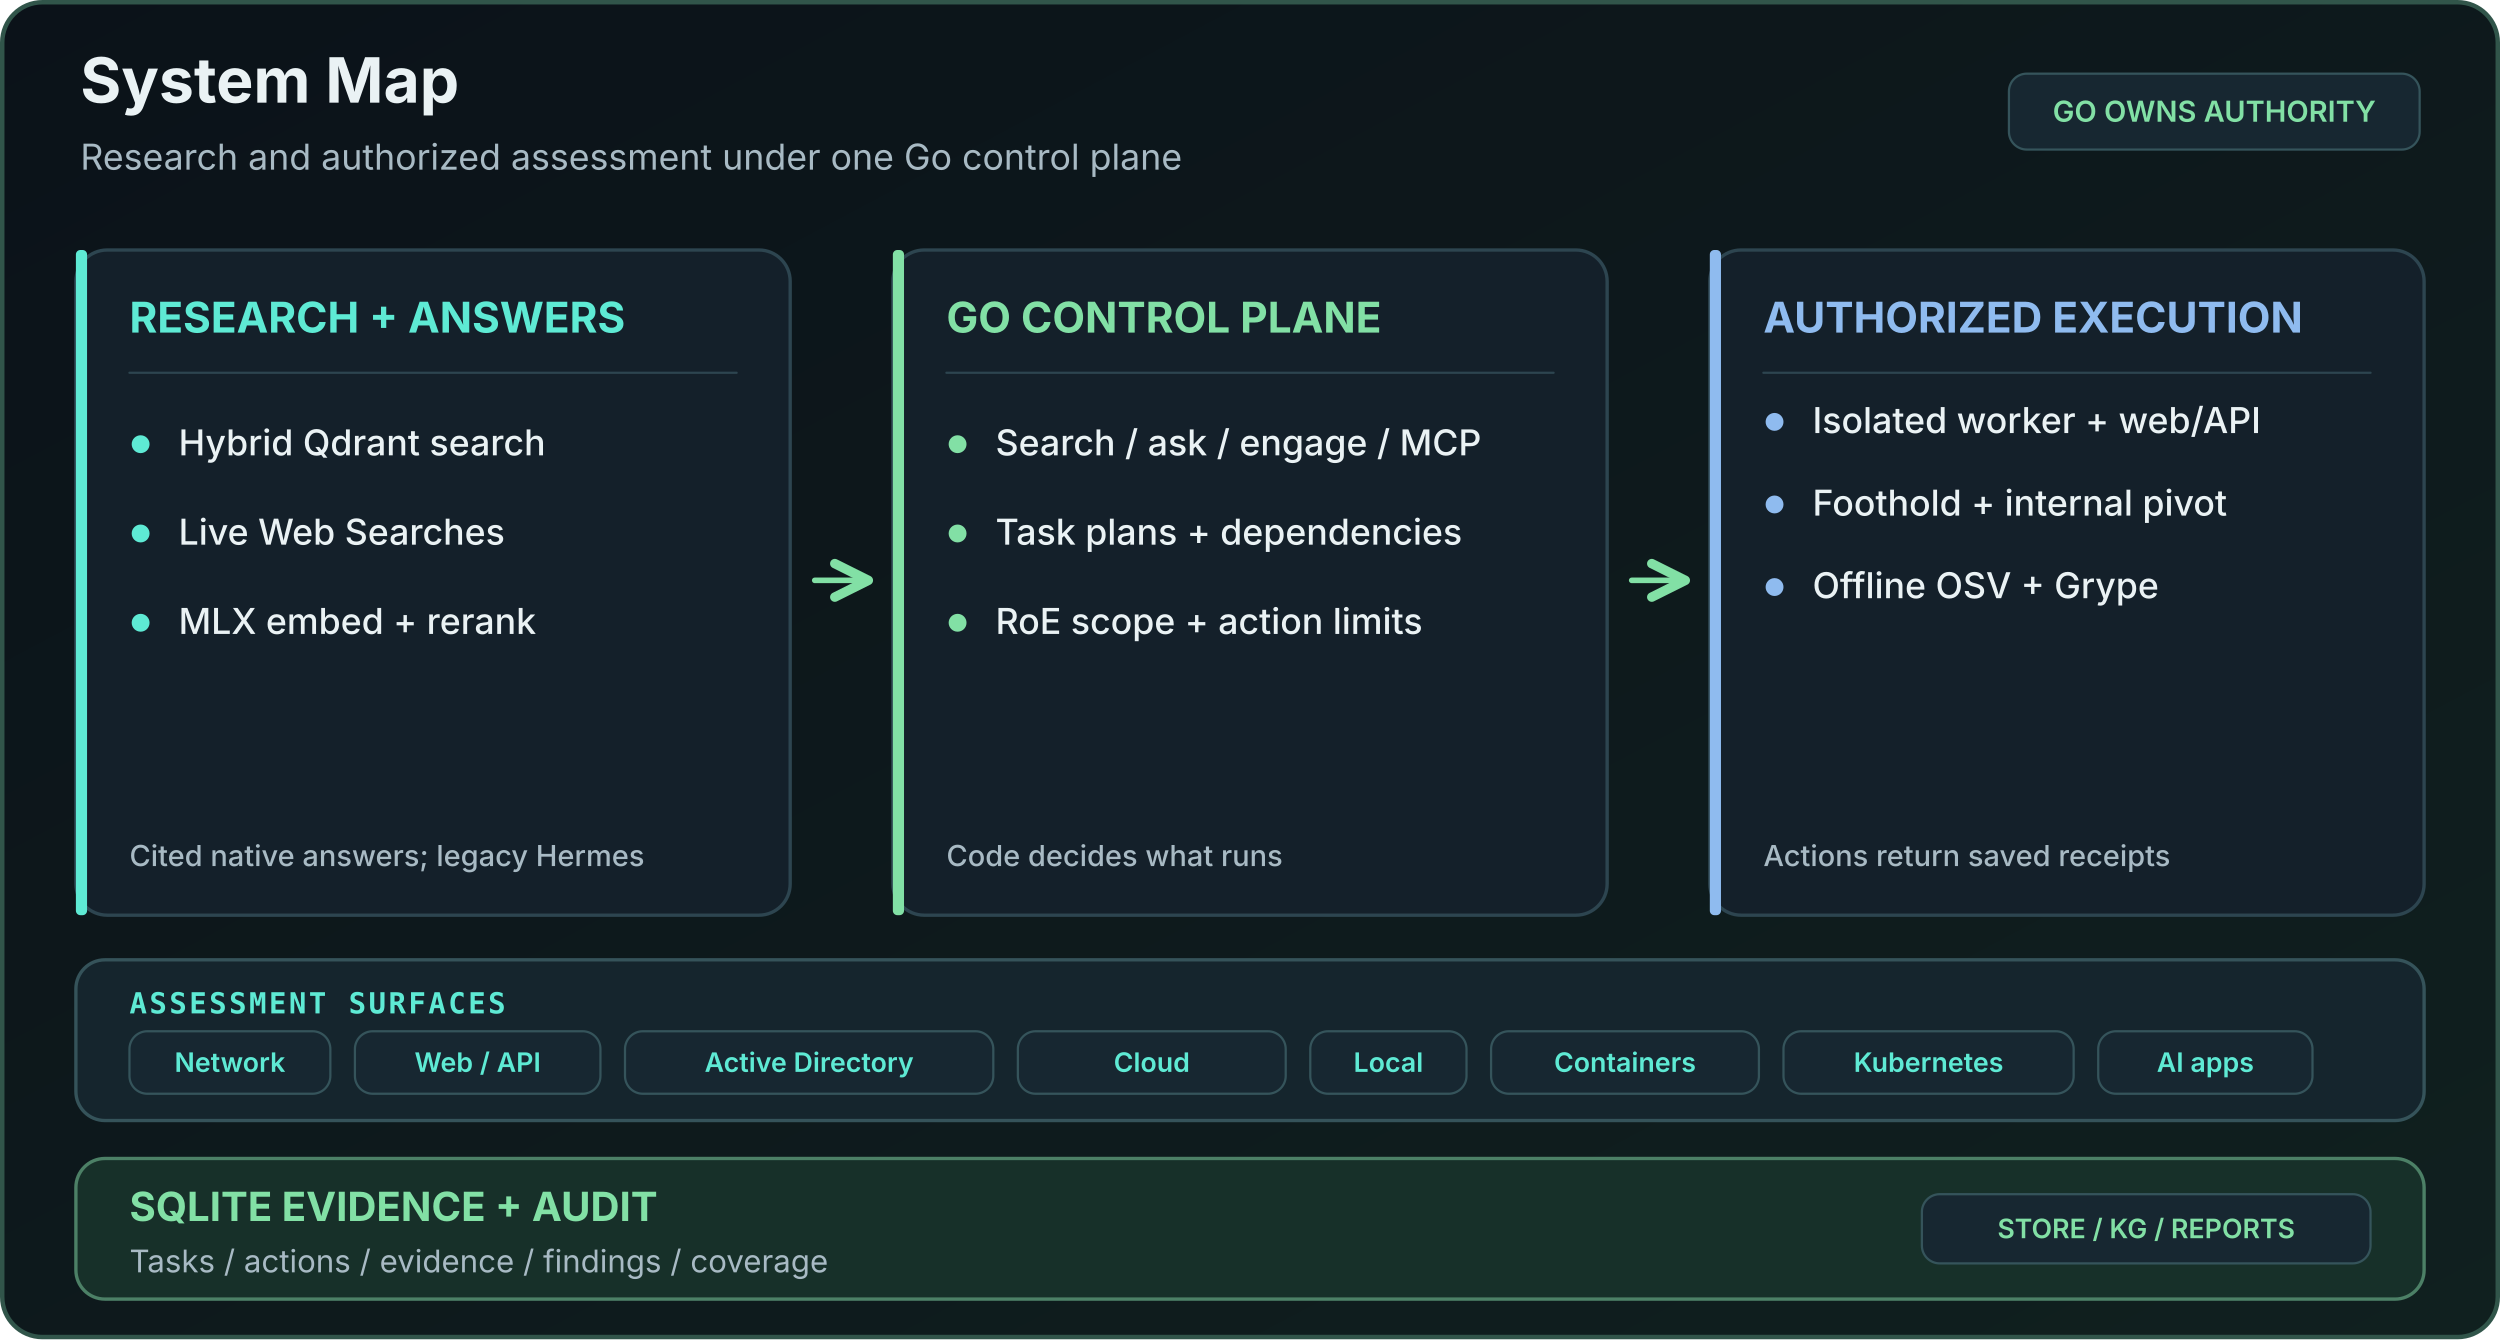
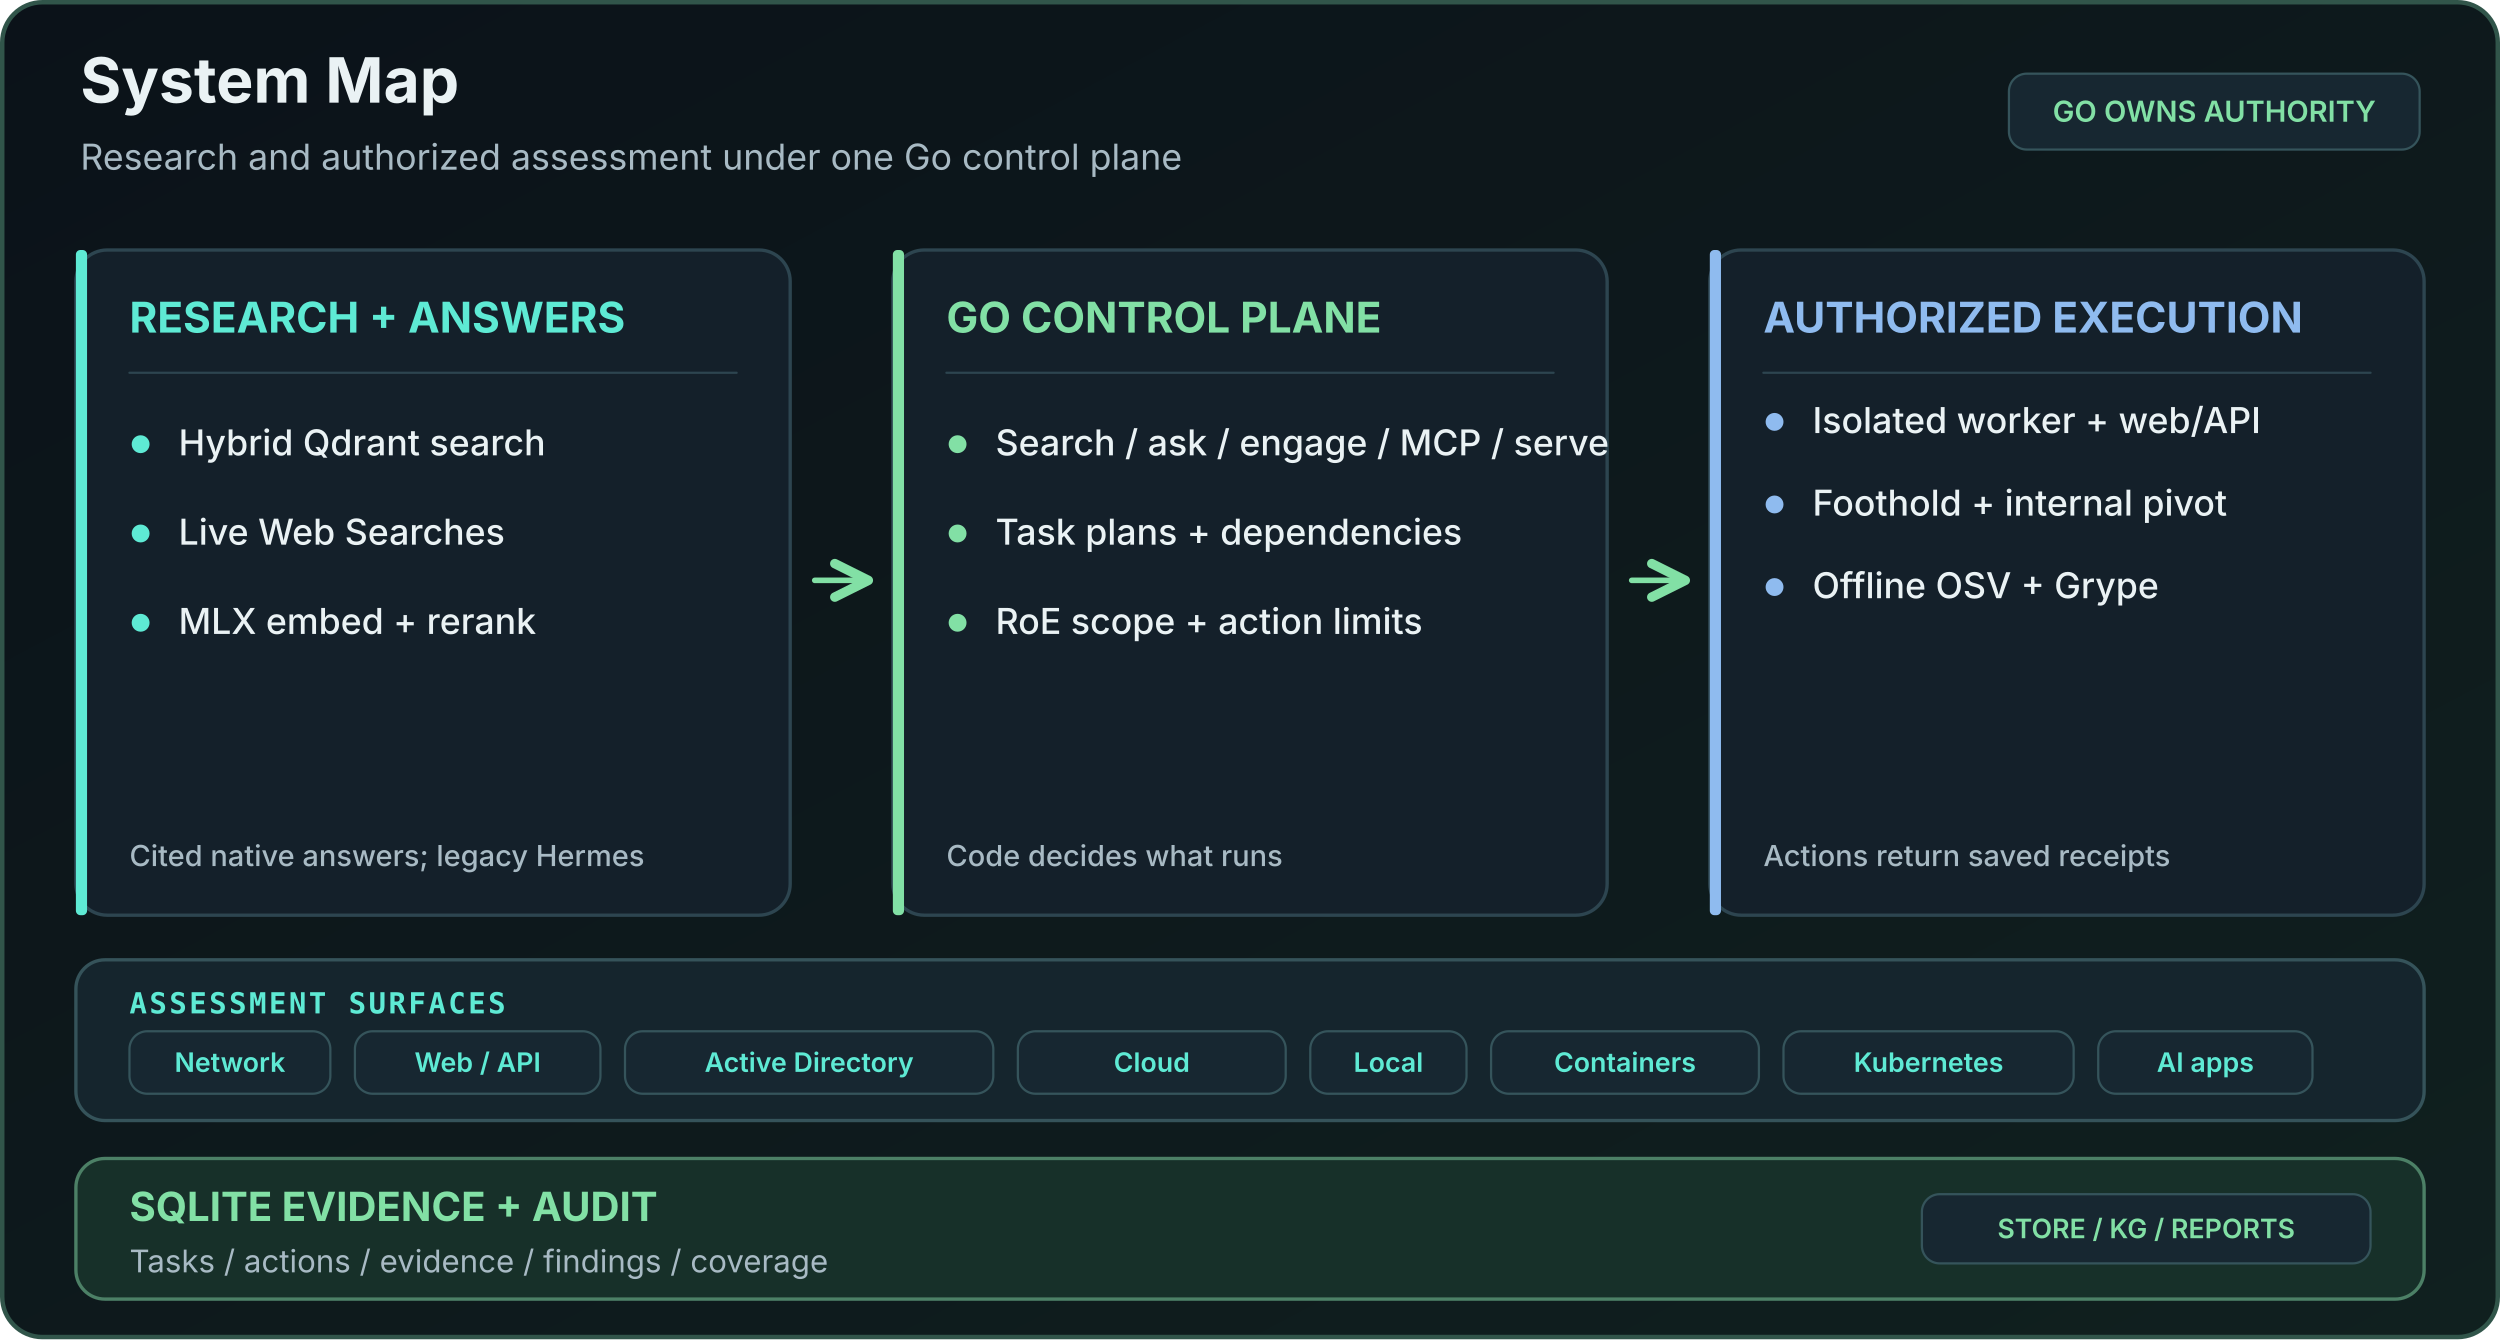
<svg xmlns="http://www.w3.org/2000/svg" viewBox="0 0 1120 600" width="1120" height="600" role="img" aria-labelledby="title description">
  <defs>
    <linearGradient id="background" x1="0" y1="0" x2="1" y2="1">
      <stop offset="0" stop-color="#0b1219" />
      <stop offset="1" stop-color="#10201f" />
    </linearGradient>
    <marker id="arrow" viewBox="0 0 8 8" refX="7" refY="4" markerWidth="8" markerHeight="8" orient="auto-start-reverse">
      <path d="M1 1 L7 4 L1 7" fill="none" stroke="#82e0a5" stroke-width="1.7" stroke-linecap="round" stroke-linejoin="round" />
    </marker>
  </defs>
  <rect x="1" y="1" width="1118" height="598" rx="18" fill="url(#background)" stroke="#31554a" stroke-width="2" />
  <text x="36" y="46" text-anchor="start" fill="#eaf2f4" font-family="system-ui, -apple-system, Segoe UI, sans-serif" font-size="28" font-weight="700" letter-spacing="0">System Map</text>
  <text x="36" y="76" text-anchor="start" fill="#a8bac4" font-family="system-ui, -apple-system, Segoe UI, sans-serif" font-size="16" font-weight="400" letter-spacing="0">Research and authorized assessment under one Go control plane</text>
  <rect x="900" y="33" width="184" height="34" rx="8" fill="#172731" stroke="#35545b" stroke-width="1" />
  <text x="992.0" y="54.55" text-anchor="middle" fill="#82e0a5" font-family="system-ui, -apple-system, Segoe UI, sans-serif" font-size="13" font-weight="600" letter-spacing="0">GO OWNS AUTHORITY</text>
  <rect x="34" y="112" width="320" height="298" rx="14" fill="#14202a" stroke="#2d4550" stroke-width="1.5" />
  <rect x="34" y="112" width="5" height="298" rx="2" fill="#5eead4" stroke="#5eead4" stroke-width="0" />
  <text x="58" y="149" text-anchor="start" fill="#5eead4" font-family="system-ui, -apple-system, Segoe UI, sans-serif" font-size="19" font-weight="700" letter-spacing="0">RESEARCH + ANSWERS</text>
  <path d="M58 167 L330 167" fill="none" stroke="#2d4550" stroke-width="1" stroke-linecap="round" />
  <circle cx="63" cy="199" r="4" fill="#5eead4" />
  <text x="80" y="204" text-anchor="start" fill="#eaf2f4" font-family="system-ui, -apple-system, Segoe UI, sans-serif" font-size="16" font-weight="500" letter-spacing="0">Hybrid Qdrant search</text>
  <circle cx="63" cy="239" r="4" fill="#5eead4" />
  <text x="80" y="244" text-anchor="start" fill="#eaf2f4" font-family="system-ui, -apple-system, Segoe UI, sans-serif" font-size="16" font-weight="500" letter-spacing="0">Live Web Searches</text>
  <circle cx="63" cy="279" r="4" fill="#5eead4" />
  <text x="80" y="284" text-anchor="start" fill="#eaf2f4" font-family="system-ui, -apple-system, Segoe UI, sans-serif" font-size="16" font-weight="500" letter-spacing="0">MLX embed + rerank</text>
  <text x="58" y="388" text-anchor="start" fill="#a8bac4" font-family="system-ui, -apple-system, Segoe UI, sans-serif" font-size="13" font-weight="500" letter-spacing="0">Cited native answers; legacy Hermes</text>
  <rect x="400" y="112" width="320" height="298" rx="14" fill="#14202a" stroke="#2d4550" stroke-width="1.5" />
  <rect x="400" y="112" width="5" height="298" rx="2" fill="#82e0a5" stroke="#82e0a5" stroke-width="0" />
  <text x="424" y="149" text-anchor="start" fill="#82e0a5" font-family="system-ui, -apple-system, Segoe UI, sans-serif" font-size="19" font-weight="700" letter-spacing="0">GO CONTROL PLANE</text>
  <path d="M424 167 L696 167" fill="none" stroke="#2d4550" stroke-width="1" stroke-linecap="round" />
  <circle cx="429" cy="199" r="4" fill="#82e0a5" />
-   <text x="446" y="204" text-anchor="start" fill="#eaf2f4" font-family="system-ui, -apple-system, Segoe UI, sans-serif" font-size="16" font-weight="500" letter-spacing="0">Search / ask / engage / MCP</text>
+   <text x="446" y="204" text-anchor="start" fill="#eaf2f4" font-family="system-ui, -apple-system, Segoe UI, sans-serif" font-size="16" font-weight="500" letter-spacing="0">Search / ask / engage / MCP / serve</text>
  <circle cx="429" cy="239" r="4" fill="#82e0a5" />
  <text x="446" y="244" text-anchor="start" fill="#eaf2f4" font-family="system-ui, -apple-system, Segoe UI, sans-serif" font-size="16" font-weight="500" letter-spacing="0">Task plans + dependencies</text>
  <circle cx="429" cy="279" r="4" fill="#82e0a5" />
  <text x="446" y="284" text-anchor="start" fill="#eaf2f4" font-family="system-ui, -apple-system, Segoe UI, sans-serif" font-size="16" font-weight="500" letter-spacing="0">RoE scope + action limits</text>
  <text x="424" y="388" text-anchor="start" fill="#a8bac4" font-family="system-ui, -apple-system, Segoe UI, sans-serif" font-size="13" font-weight="500" letter-spacing="0">Code decides what runs</text>
  <rect x="766" y="112" width="320" height="298" rx="14" fill="#14202a" stroke="#2d4550" stroke-width="1.5" />
  <rect x="766" y="112" width="5" height="298" rx="2" fill="#8fbbef" stroke="#8fbbef" stroke-width="0" />
  <text x="790" y="149" text-anchor="start" fill="#8fbbef" font-family="system-ui, -apple-system, Segoe UI, sans-serif" font-size="19" font-weight="700" letter-spacing="0">AUTHORIZED EXECUTION</text>
  <path d="M790 167 L1062 167" fill="none" stroke="#2d4550" stroke-width="1" stroke-linecap="round" />
  <circle cx="795" cy="189" r="4" fill="#8fbbef" />
  <text x="812" y="194" text-anchor="start" fill="#eaf2f4" font-family="system-ui, -apple-system, Segoe UI, sans-serif" font-size="16" font-weight="500" letter-spacing="0">Isolated worker + web/API</text>
  <circle cx="795" cy="226" r="4" fill="#8fbbef" />
  <text x="812" y="231" text-anchor="start" fill="#eaf2f4" font-family="system-ui, -apple-system, Segoe UI, sans-serif" font-size="16" font-weight="500" letter-spacing="0">Foothold + internal pivot</text>
  <circle cx="795" cy="263" r="4" fill="#8fbbef" />
  <text x="812" y="268" text-anchor="start" fill="#eaf2f4" font-family="system-ui, -apple-system, Segoe UI, sans-serif" font-size="16" font-weight="500" letter-spacing="0">Offline OSV + Grype</text>
  <text x="790" y="388" text-anchor="start" fill="#a8bac4" font-family="system-ui, -apple-system, Segoe UI, sans-serif" font-size="13" font-weight="500" letter-spacing="0">Actions return saved receipts</text>
  <path d="M365 260 L389 260" fill="none" stroke="#82e0a5" stroke-width="2.5" stroke-linecap="round" marker-end="url(#arrow)" />
  <path d="M731 260 L755 260" fill="none" stroke="#82e0a5" stroke-width="2.5" stroke-linecap="round" marker-end="url(#arrow)" />
  <rect x="34" y="430" width="1052" height="72" rx="13" fill="#15252d" stroke="#35535a" stroke-width="1.5" />
  <text x="58" y="454" text-anchor="start" fill="#5eead4" font-family="ui-monospace, SFMono-Regular, Menlo, monospace" font-size="13" font-weight="700" letter-spacing="1.1">ASSESSMENT SURFACES</text>
  <rect x="58" y="462" width="90" height="28" rx="8" fill="#172731" stroke="#35545b" stroke-width="1" />
  <text x="103.0" y="480.2" text-anchor="middle" fill="#5eead4" font-family="system-ui, -apple-system, Segoe UI, sans-serif" font-size="12" font-weight="600" letter-spacing="0">Network</text>
  <rect x="159" y="462" width="110" height="28" rx="8" fill="#172731" stroke="#35545b" stroke-width="1" />
  <text x="214.0" y="480.2" text-anchor="middle" fill="#5eead4" font-family="system-ui, -apple-system, Segoe UI, sans-serif" font-size="12" font-weight="600" letter-spacing="0">Web / API</text>
  <rect x="280" y="462" width="165" height="28" rx="8" fill="#172731" stroke="#35545b" stroke-width="1" />
  <text x="362.5" y="480.2" text-anchor="middle" fill="#5eead4" font-family="system-ui, -apple-system, Segoe UI, sans-serif" font-size="12" font-weight="600" letter-spacing="0">Active Directory</text>
  <rect x="456" y="462" width="120" height="28" rx="8" fill="#172731" stroke="#35545b" stroke-width="1" />
  <text x="516.0" y="480.2" text-anchor="middle" fill="#5eead4" font-family="system-ui, -apple-system, Segoe UI, sans-serif" font-size="12" font-weight="600" letter-spacing="0">Cloud</text>
  <rect x="587" y="462" width="70" height="28" rx="8" fill="#172731" stroke="#35545b" stroke-width="1" />
  <text x="622.0" y="480.2" text-anchor="middle" fill="#5eead4" font-family="system-ui, -apple-system, Segoe UI, sans-serif" font-size="12" font-weight="600" letter-spacing="0">Local</text>
  <rect x="668" y="462" width="120" height="28" rx="8" fill="#172731" stroke="#35545b" stroke-width="1" />
  <text x="728.0" y="480.2" text-anchor="middle" fill="#5eead4" font-family="system-ui, -apple-system, Segoe UI, sans-serif" font-size="12" font-weight="600" letter-spacing="0">Containers</text>
  <rect x="799" y="462" width="130" height="28" rx="8" fill="#172731" stroke="#35545b" stroke-width="1" />
  <text x="864.0" y="480.2" text-anchor="middle" fill="#5eead4" font-family="system-ui, -apple-system, Segoe UI, sans-serif" font-size="12" font-weight="600" letter-spacing="0">Kubernetes</text>
  <rect x="940" y="462" width="96" height="28" rx="8" fill="#172731" stroke="#35545b" stroke-width="1" />
  <text x="988.0" y="480.2" text-anchor="middle" fill="#5eead4" font-family="system-ui, -apple-system, Segoe UI, sans-serif" font-size="12" font-weight="600" letter-spacing="0">AI apps</text>
  <rect x="34" y="519" width="1052" height="63" rx="13" fill="#173029" stroke="#4c8066" stroke-width="1.5" />
  <text x="58" y="547" text-anchor="start" fill="#82e0a5" font-family="system-ui, -apple-system, Segoe UI, sans-serif" font-size="18" font-weight="700" letter-spacing="0">SQLITE EVIDENCE + AUDIT</text>
  <text x="58" y="570" text-anchor="start" fill="#a8bac4" font-family="system-ui, -apple-system, Segoe UI, sans-serif" font-size="14" font-weight="400" letter-spacing="0">Tasks / actions / evidence / findings / coverage</text>
  <rect x="861" y="535" width="201" height="31" rx="8" fill="#172731" stroke="#35545b" stroke-width="1" />
  <text x="961.5" y="554.7" text-anchor="middle" fill="#82e0a5" font-family="system-ui, -apple-system, Segoe UI, sans-serif" font-size="12" font-weight="600" letter-spacing="0">STORE / KG / REPORTS</text>
</svg>
